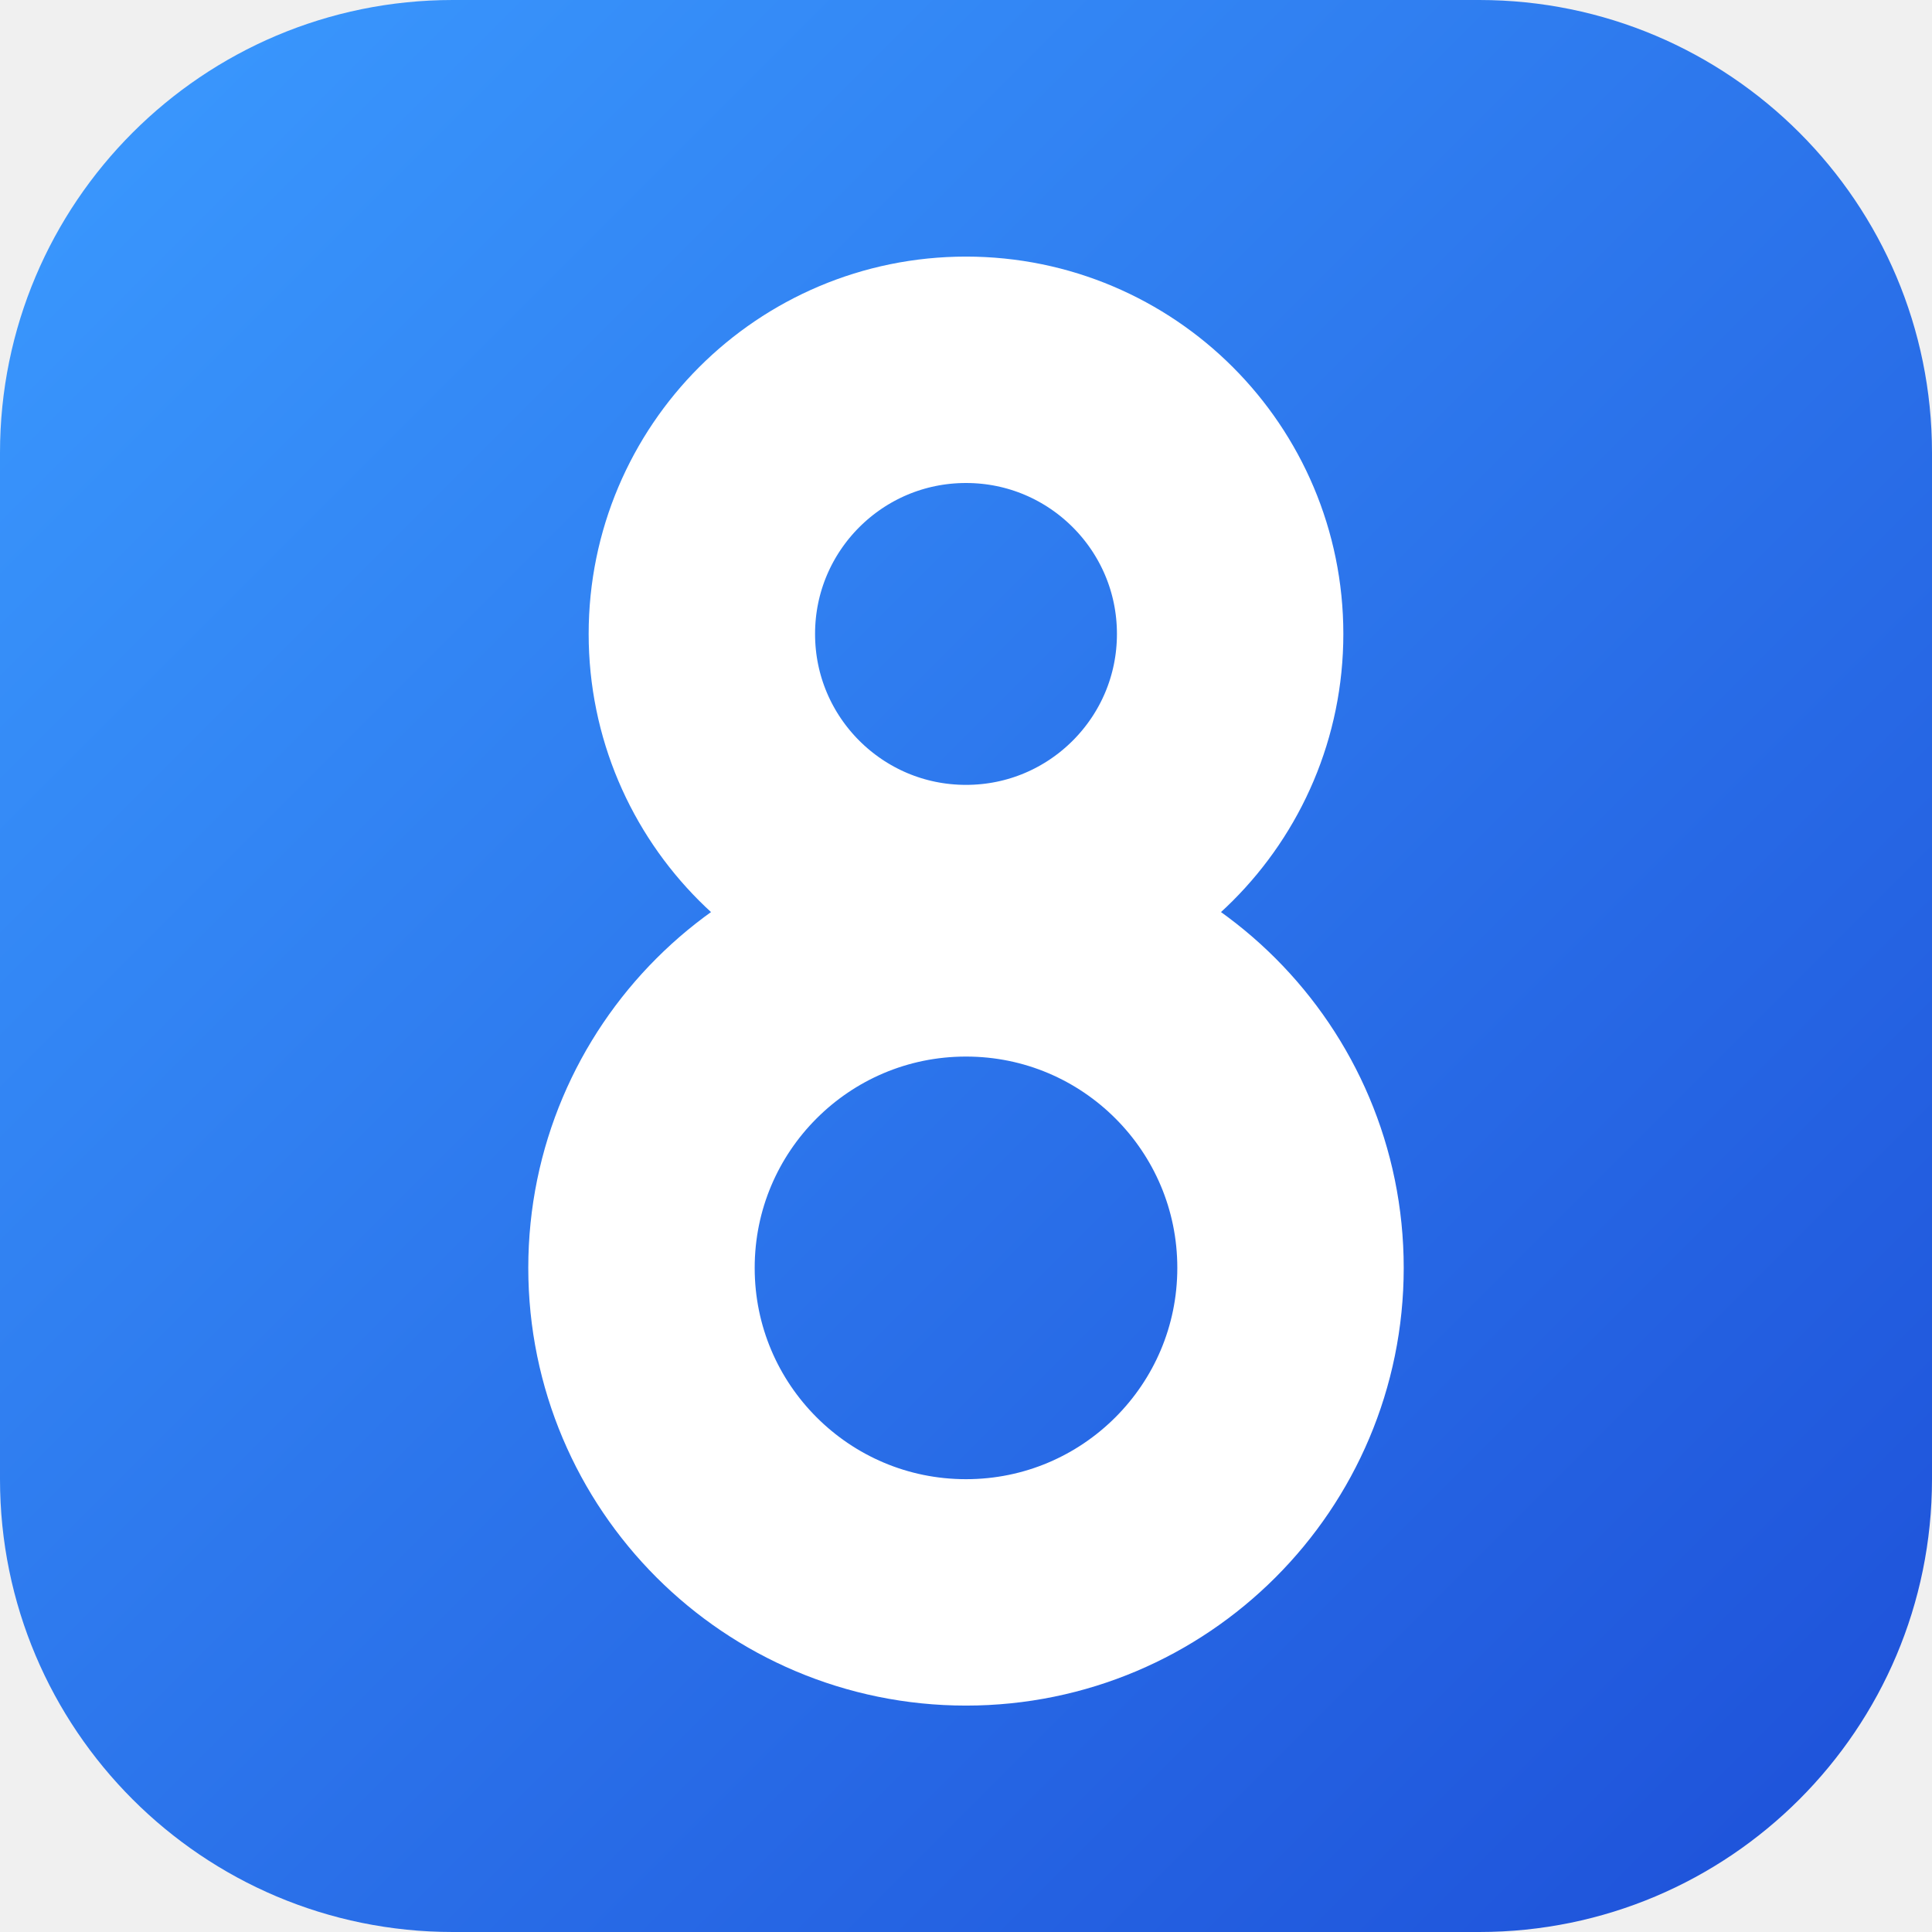
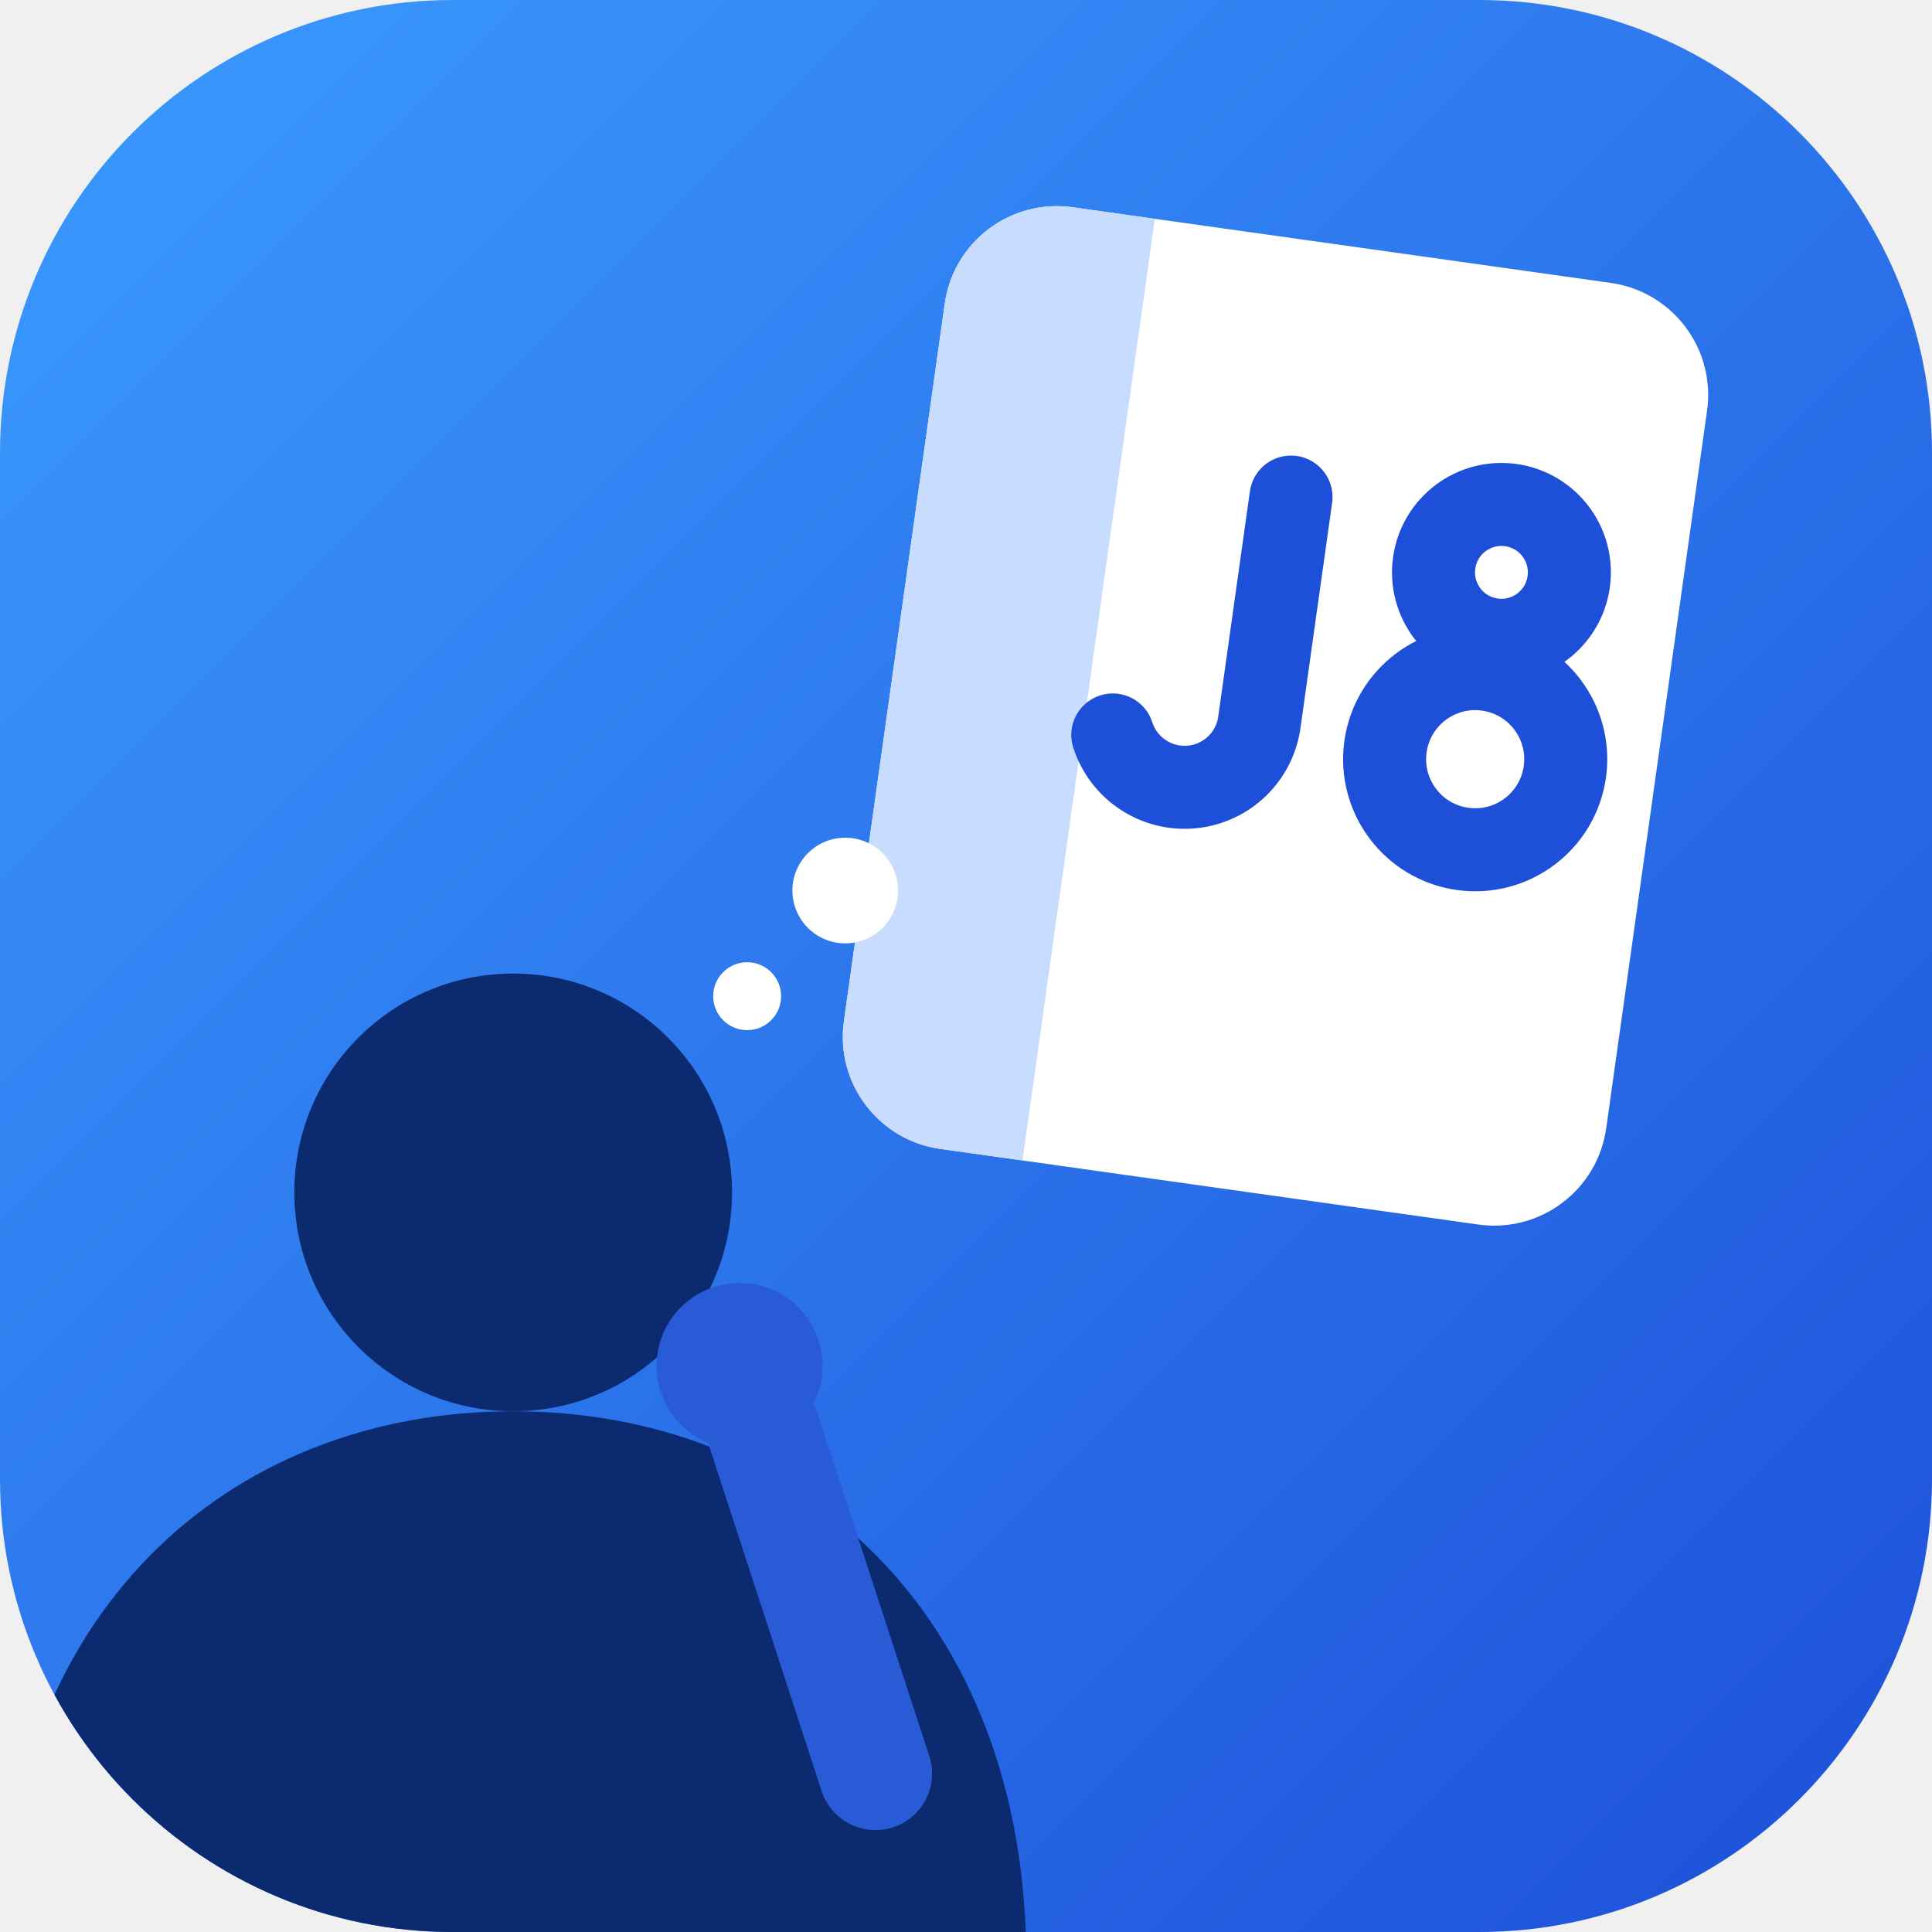
<svg xmlns="http://www.w3.org/2000/svg" viewBox="0 0 512 512">
  <defs>
    <linearGradient id="bg" x1="0" y1="0" x2="1" y2="1">
      <stop offset="0" stop-color="#3b9bff" />
      <stop offset="1" stop-color="#1d4fd8" />
    </linearGradient>
+     <clipPath id="tile">
+       <rect width="512" height="512" rx="120" />
+     </clipPath>
  </defs>
  <rect width="512" height="512" rx="120" fill="url(#bg)" />
-   <g transform="translate(256 256) scale(1) translate(-256 -256)" fill="none" stroke="#fff" stroke-width="60">
-     <circle cx="256" cy="168" r="70" />
-     <circle cx="256" cy="336" r="86" />
+   <g transform="translate(256 256) scale(1) translate(-256 -256)" clip-path="url(#tile)">
+     <g transform="rotate(8 340 190)">
+       <rect x="236" y="64" width="204" height="252" rx="30" fill="#fff" />
+       <path d="M266 64h22v252h-22a30 30 0 0 1-30-30V94a30 30 0 0 1 30-30z" fill="#c7dcff" />
+       <g fill="none" stroke="#1d4fd8" stroke-width="22" stroke-linecap="round">
+         <path d="M334 132v60a20 20 0 0 1-38 9" />
+         <circle cx="392" cy="144" r="18" />
+         <circle cx="392" cy="194" r="24" />
+       </g>
+     </g>
+     <circle cx="224" cy="236" r="14" fill="#fff" />
+     <circle cx="198" cy="264" r="9" fill="#fff" />
+     <g fill="#0b2a6f">
+       <path d="M0 520c0-92 60-146 136-146s136 54 136 146z" />
+       <circle cx="136" cy="316" r="58" />
+     </g>
+     <path d="M232 470l-30-92" fill="none" stroke="#2a5bd6" stroke-width="30" stroke-linecap="round" />
+     <circle cx="196" cy="362" r="22" fill="#2a5bd6" />
  </g>
</svg>
